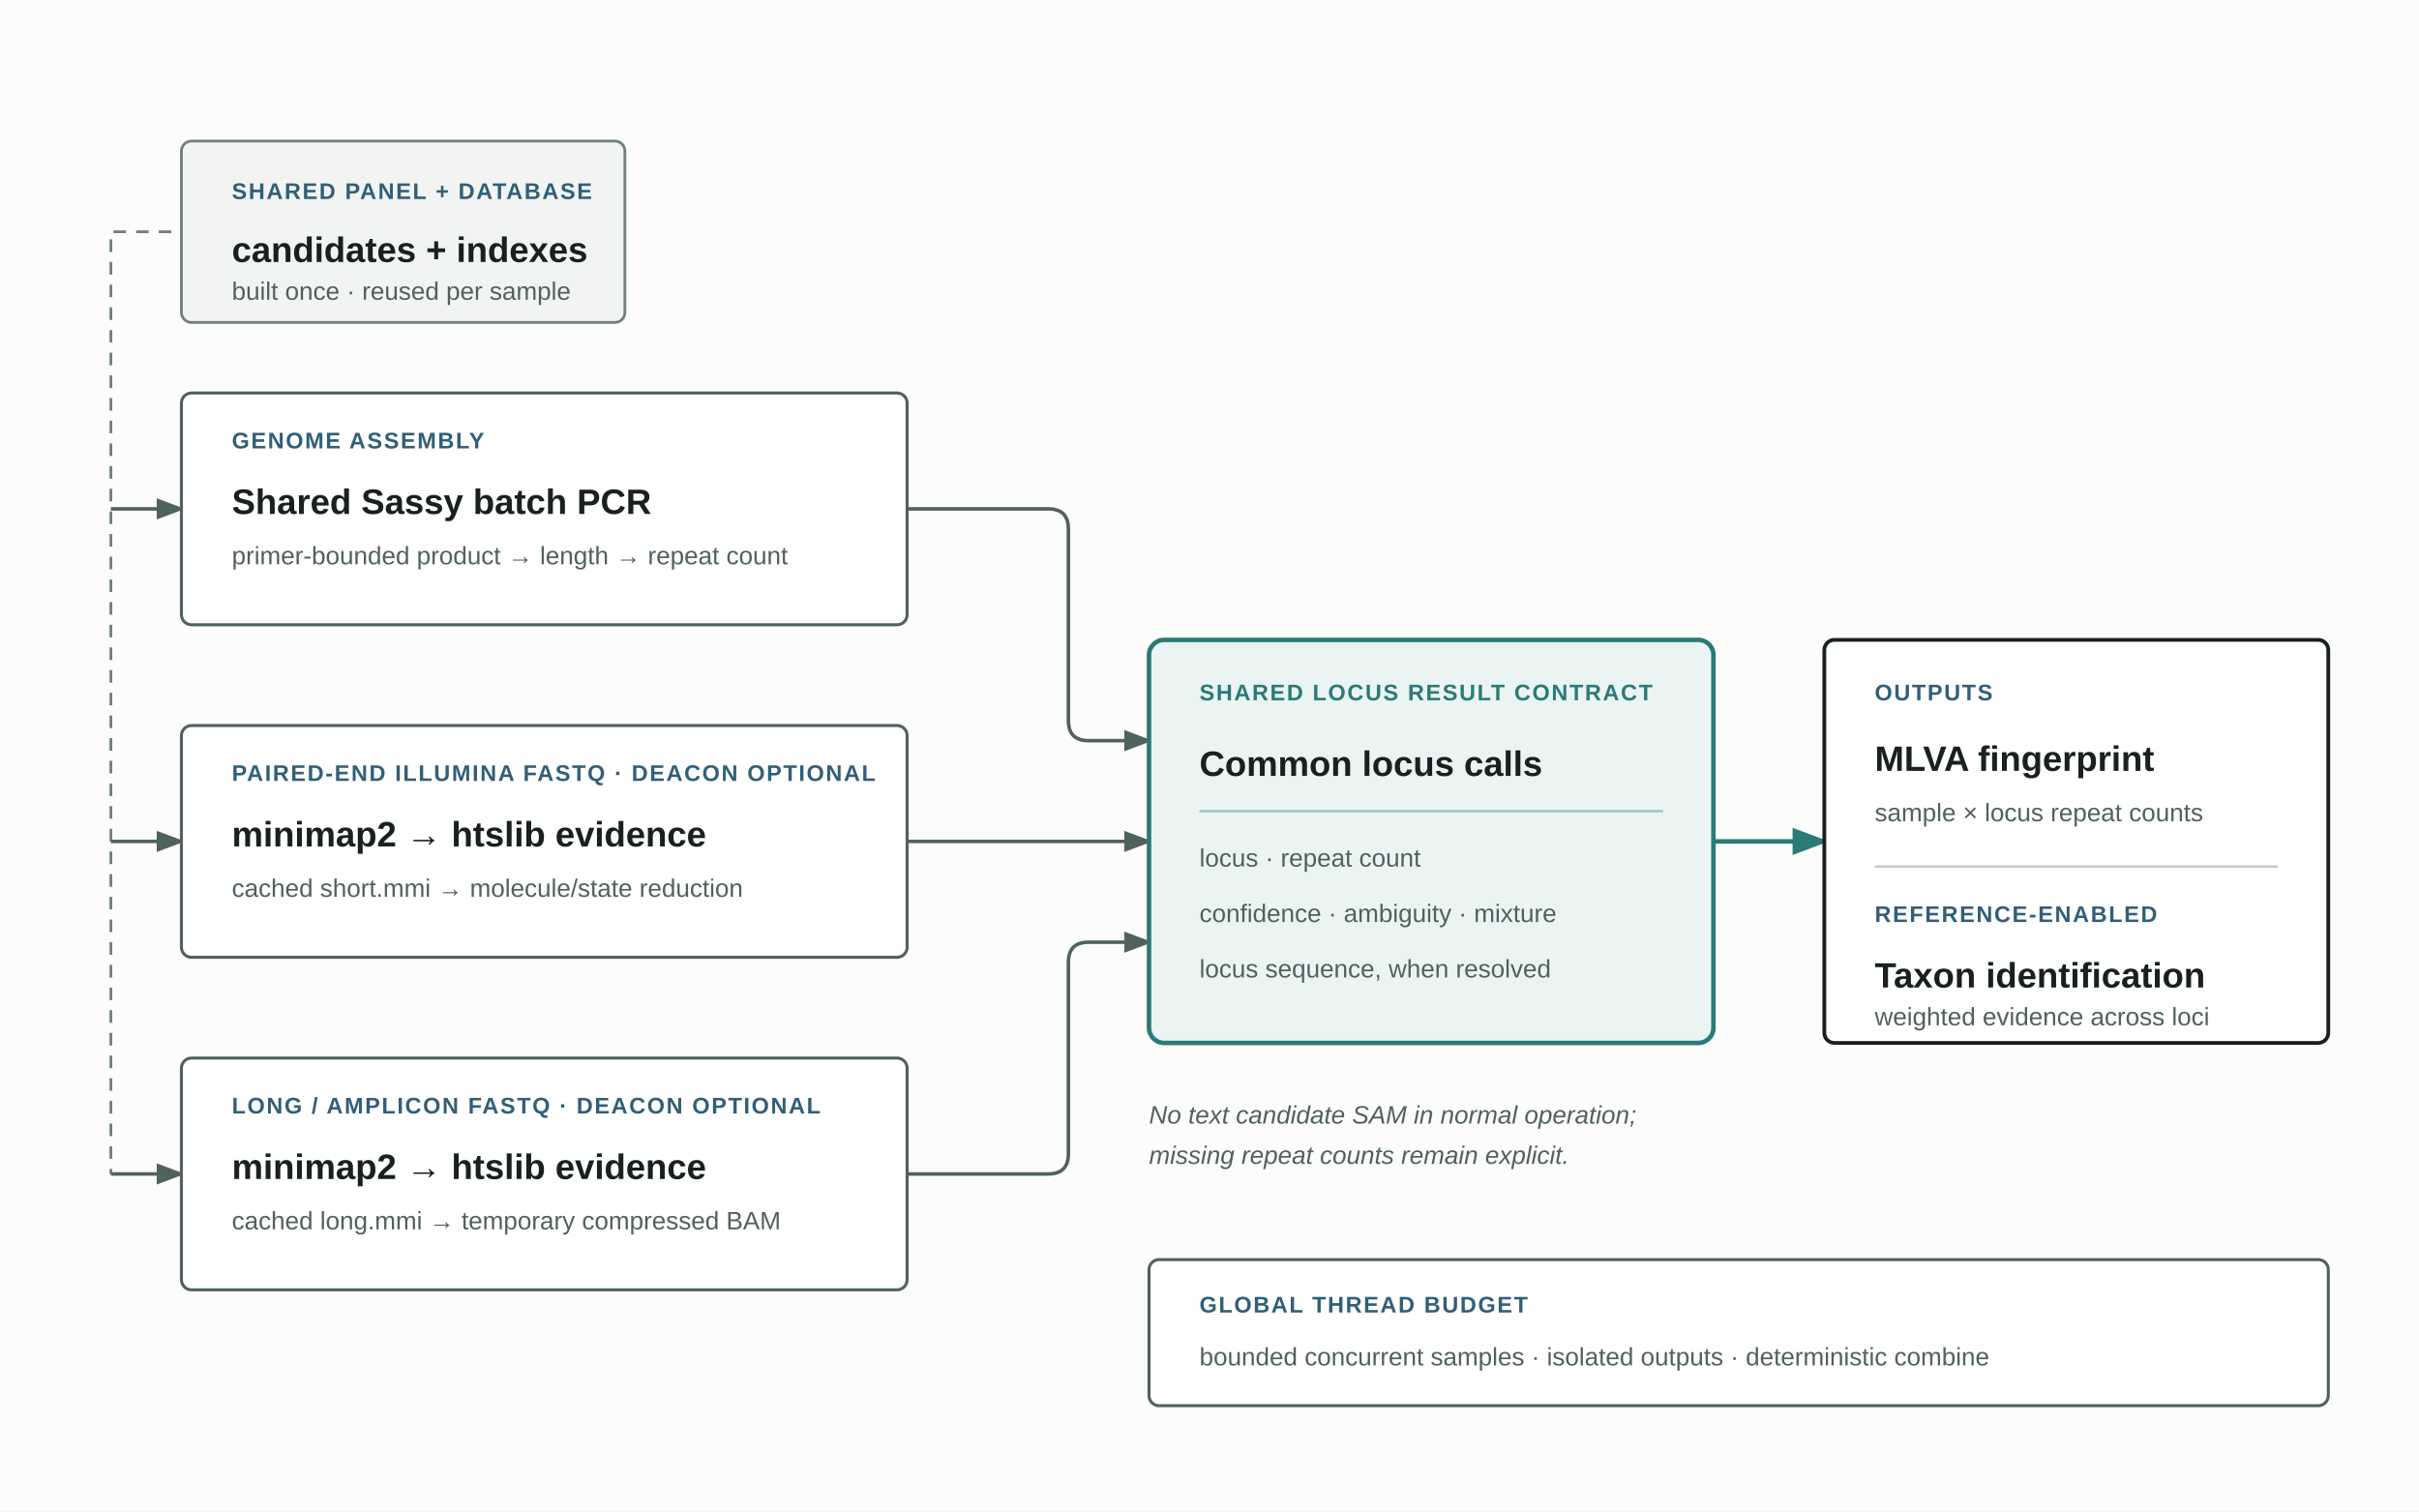
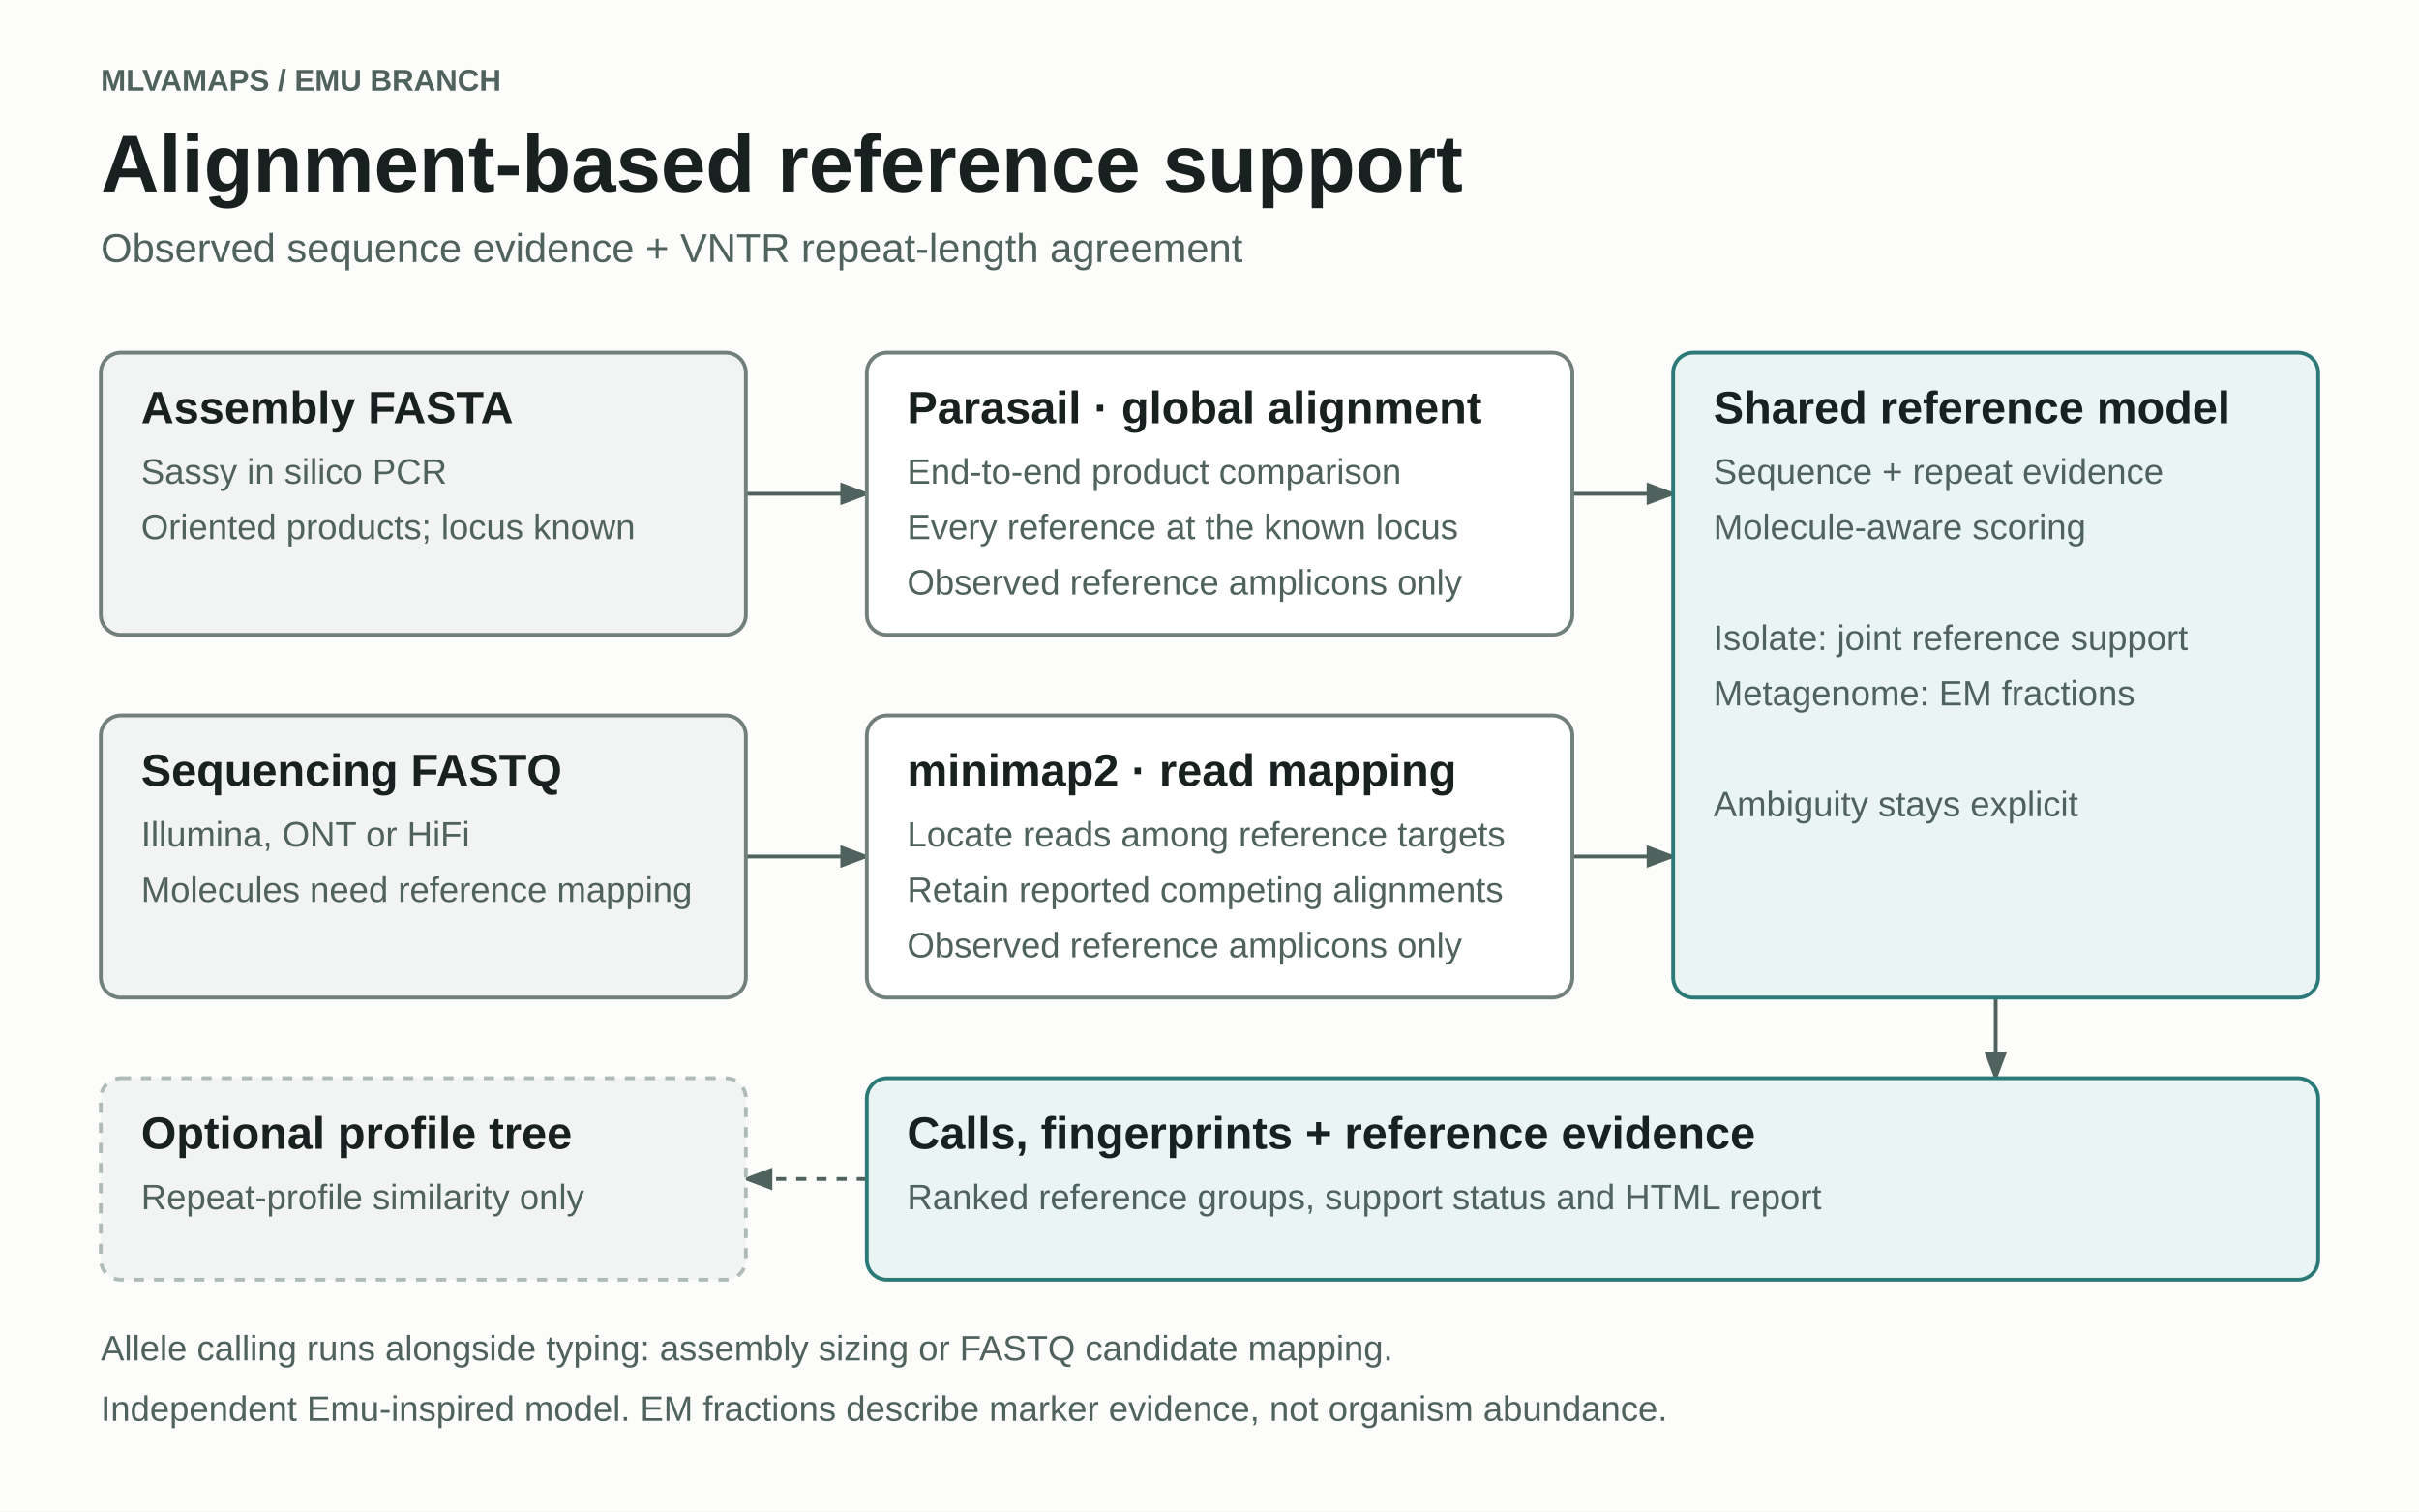
- <svg xmlns="http://www.w3.org/2000/svg" viewBox="0 0 960 600" role="img" aria-labelledby="sample-github-title sample-github-desc">
+ <svg xmlns="http://www.w3.org/2000/svg" width="960" height="600" viewBox="0 0 960 600" role="img" aria-labelledby="mlvamaps_sample_calling_github-title mlvamaps_sample_calling_github-desc">
  <defs>
-     <style>
-           .node{fill:#fff;stroke:#4f625d;stroke-width:1.2}.input{fill:#f2f4f3;stroke:#71807c;stroke-width:1.1}.focal{fill:#eaf4f3;stroke:#2b7a78;stroke-width:1.8}.output{fill:#fff;stroke:#18211f;stroke-width:1.5}
-           .edge{fill:none;stroke:#4f625d;stroke-width:1.4;marker-end:url(#arrow)}.guide{fill:none;stroke:#71807c;stroke-width:1.1;stroke-dasharray:5 4}.accent{fill:none;stroke:#2b7a78;stroke-width:1.8;marker-end:url(#arrow-accent)}
-           .tag{fill:#315f78;font:700 9px Arial,Helvetica,sans-serif;letter-spacing:.07em}.tag2{fill:#2b7a78;font:700 9px Arial,Helvetica,sans-serif;letter-spacing:.07em}.name{fill:#18211f;font:700 14px Arial,Helvetica,sans-serif}.sub{fill:#4f625d;font:10px Arial,Helvetica,sans-serif}.note{fill:#4f625d;font:italic 10px Arial,Helvetica,sans-serif}
-         </style>
-     <marker id="arrow" markerWidth="8" markerHeight="6" refX="7" refY="3" orient="auto">
+     <marker id="mlvamaps_sample_calling_github-arrow" markerWidth="8" markerHeight="6" refX="7" refY="3" orient="auto">
      <polygon points="0 0,8 3,0 6" fill="#4f625d" />
    </marker>
-     <marker id="arrow-accent" markerWidth="8" markerHeight="6" refX="7" refY="3" orient="auto">
+     <marker id="mlvamaps_sample_calling_github-arrow-accent" markerWidth="8" markerHeight="6" refX="7" refY="3" orient="auto">
      <polygon points="0 0,8 3,0 6" fill="#2b7a78" />
+     </marker>
+     <marker id="mlvamaps_sample_calling_github-arrow-link" markerWidth="8" markerHeight="6" refX="7" refY="3" orient="auto">
+       <polygon points="0 0,8 3,0 6" fill="#2e5aa8" />
    </marker>
  </defs>
  <rect width="960" height="600" fill="#fcfcfa" />
-   <path class="guide" d="M140 92 H44 V466" />
-   <line class="edge" x1="44" y1="202" x2="72" y2="202" />
-   <line class="edge" x1="44" y1="334" x2="72" y2="334" />
-   <line class="edge" x1="44" y1="466" x2="72" y2="466" />
-   <path class="edge" d="M360 202 H416 Q424 202 424 210 V286 Q424 294 432 294 H456" />
-   <line class="edge" x1="360" y1="334" x2="456" y2="334" />
-   <path class="edge" d="M360 466 H416 Q424 466 424 458 V382 Q424 374 432 374 H456" />
-   <line class="accent" x1="680" y1="334" x2="724" y2="334" />
-   <rect class="input" x="72" y="56" width="176" height="72" rx="4" />
-   <text class="tag" x="92" y="79">SHARED PANEL + DATABASE</text>
-   <text class="name" x="92" y="104">candidates + indexes</text>
-   <text class="sub" x="92" y="119">built once · reused per sample</text>
-   <rect class="node" x="72" y="156" width="288" height="92" rx="4" />
-   <text class="tag" x="92" y="178">GENOME ASSEMBLY</text>
-   <text class="name" x="92" y="204">Shared Sassy batch PCR</text>
-   <text class="sub" x="92" y="224">primer-bounded product → length → repeat count</text>
-   <rect class="node" x="72" y="288" width="288" height="92" rx="4" />
-   <text class="tag" x="92" y="310">PAIRED-END ILLUMINA FASTQ · DEACON OPTIONAL</text>
-   <text class="name" x="92" y="336">minimap2 → htslib evidence</text>
-   <text class="sub" x="92" y="356">cached short.mmi → molecule/state reduction</text>
-   <rect class="node" x="72" y="420" width="288" height="92" rx="4" />
-   <text class="tag" x="92" y="442">LONG / AMPLICON FASTQ · DEACON OPTIONAL</text>
-   <text class="name" x="92" y="468">minimap2 → htslib evidence</text>
-   <text class="sub" x="92" y="488">cached long.mmi → temporary compressed BAM</text>
-   <rect class="focal" x="456" y="254" width="224" height="160" rx="6" />
-   <text class="tag2" x="476" y="278">SHARED LOCUS RESULT CONTRACT</text>
-   <text class="name" x="476" y="308">Common locus calls</text>
-   <line x1="476" y1="322" x2="660" y2="322" stroke="#9fc5c3" />
-   <text class="sub" x="476" y="344">locus · repeat count</text>
-   <text class="sub" x="476" y="366">confidence · ambiguity · mixture</text>
-   <text class="sub" x="476" y="388">locus sequence, when resolved</text>
-   <rect class="output" x="724" y="254" width="200" height="160" rx="4" />
-   <text class="tag" x="744" y="278">OUTPUTS</text>
-   <text class="name" x="744" y="306">MLVA fingerprint</text>
-   <text class="sub" x="744" y="326">sample × locus repeat counts</text>
-   <line x1="744" y1="344" x2="904" y2="344" stroke="#c3ccc9" />
-   <text class="tag" x="744" y="366">REFERENCE-ENABLED</text>
-   <text class="name" x="744" y="392">Taxon identification</text>
-   <text class="sub" x="744" y="407">weighted evidence across loci</text>
-   <text class="note" x="456" y="446">No text candidate SAM in normal operation;</text>
-   <text class="note" x="456" y="462">missing repeat counts remain explicit.</text>
-   <rect class="node" x="456" y="500" width="468" height="58" rx="4" />
-   <text class="tag" x="476" y="521">GLOBAL THREAD BUDGET</text>
-   <text class="sub" x="476" y="542">bounded concurrent samples · isolated outputs · deterministic combine</text>
+   <g font-family="Arial, Helvetica, sans-serif" transform="scale(1.0 1.0)">
+     <text x="40" y="36" font-size="12" font-weight="600" fill="#4f625d">MLVAMAPS  /  EMU BRANCH</text>
+     <text x="40" y="76" font-size="32" font-weight="600" fill="#18211f">Alignment-based reference support</text>
+     <text x="40" y="104" font-size="16" font-weight="400" fill="#4f625d">Observed sequence evidence + VNTR repeat-length agreement</text>
+     <path d="M 296,196 H 344" fill="none" stroke="#4f625d" stroke-width="1.5" marker-end="url(#mlvamaps_sample_calling_github-arrow)" />
+     <path d="M 624,196 H 664" fill="none" stroke="#4f625d" stroke-width="1.5" marker-end="url(#mlvamaps_sample_calling_github-arrow)" />
+     <path d="M 296,340 H 344" fill="none" stroke="#4f625d" stroke-width="1.5" marker-end="url(#mlvamaps_sample_calling_github-arrow)" />
+     <path d="M 624,340 H 664" fill="none" stroke="#4f625d" stroke-width="1.5" marker-end="url(#mlvamaps_sample_calling_github-arrow)" />
+     <path d="M 792,396 V 428" fill="none" stroke="#4f625d" stroke-width="1.5" marker-end="url(#mlvamaps_sample_calling_github-arrow)" />
+     <path d="M 344,468 H 296" fill="none" stroke="#4f625d" stroke-width="1.5" stroke-dasharray="4 4" marker-end="url(#mlvamaps_sample_calling_github-arrow)" />
+     <rect x="40" y="140" width="256" height="112" rx="8" fill="#f2f4f3" stroke="#71807c" stroke-width="1.5" />
+     <text x="56" y="168" font-size="18" font-weight="600" fill="#18211f">Assembly FASTA</text>
+     <text x="56" y="192" font-size="14" font-weight="400" fill="#4f625d">Sassy in silico PCR</text>
+     <text x="56" y="214" font-size="14" font-weight="400" fill="#4f625d">Oriented products; locus known</text>
+     <rect x="344" y="140" width="280" height="112" rx="8" fill="#ffffff" stroke="#71807c" stroke-width="1.5" />
+     <text x="360" y="168" font-size="18" font-weight="600" fill="#18211f">Parasail · global alignment</text>
+     <text x="360" y="192" font-size="14" font-weight="400" fill="#4f625d">End-to-end product comparison</text>
+     <text x="360" y="214" font-size="14" font-weight="400" fill="#4f625d">Every reference at the known locus</text>
+     <text x="360" y="236" font-size="14" font-weight="400" fill="#4f625d">Observed reference amplicons only</text>
+     <rect x="40" y="284" width="256" height="112" rx="8" fill="#f2f4f3" stroke="#71807c" stroke-width="1.5" />
+     <text x="56" y="312" font-size="18" font-weight="600" fill="#18211f">Sequencing FASTQ</text>
+     <text x="56" y="336" font-size="14" font-weight="400" fill="#4f625d">Illumina, ONT or HiFi</text>
+     <text x="56" y="358" font-size="14" font-weight="400" fill="#4f625d">Molecules need reference mapping</text>
+     <rect x="344" y="284" width="280" height="112" rx="8" fill="#ffffff" stroke="#71807c" stroke-width="1.5" />
+     <text x="360" y="312" font-size="18" font-weight="600" fill="#18211f">minimap2 · read mapping</text>
+     <text x="360" y="336" font-size="14" font-weight="400" fill="#4f625d">Locate reads among reference targets</text>
+     <text x="360" y="358" font-size="14" font-weight="400" fill="#4f625d">Retain reported competing alignments</text>
+     <text x="360" y="380" font-size="14" font-weight="400" fill="#4f625d">Observed reference amplicons only</text>
+     <rect x="664" y="140" width="256" height="256" rx="8" fill="#eaf4f3" stroke="#2b7a78" stroke-width="1.5" />
+     <text x="680" y="168" font-size="18" font-weight="600" fill="#18211f">Shared reference model</text>
+     <text x="680" y="192" font-size="14" font-weight="400" fill="#4f625d">Sequence + repeat evidence</text>
+     <text x="680" y="214" font-size="14" font-weight="400" fill="#4f625d">Molecule-aware scoring</text>
+     <text x="680" y="236" font-size="14" font-weight="400" fill="#4f625d">
+ </text>
+     <text x="680" y="258" font-size="14" font-weight="400" fill="#4f625d">Isolate: joint reference support</text>
+     <text x="680" y="280" font-size="14" font-weight="400" fill="#4f625d">Metagenome: EM fractions</text>
+     <text x="680" y="302" font-size="14" font-weight="400" fill="#4f625d">
+ </text>
+     <text x="680" y="324" font-size="14" font-weight="400" fill="#4f625d">Ambiguity stays explicit</text>
+     <rect x="344" y="428" width="576" height="80" rx="8" fill="#eaf4f3" stroke="#2b7a78" stroke-width="1.5" />
+     <text x="360" y="456" font-size="18" font-weight="600" fill="#18211f">Calls, fingerprints + reference evidence</text>
+     <text x="360" y="480" font-size="14" font-weight="400" fill="#4f625d">Ranked reference groups, support status and HTML report</text>
+     <rect x="40" y="428" width="256" height="80" rx="8" fill="#f2f4f3" stroke="#aebbb7" stroke-width="1.5" stroke-dasharray="4 4" />
+     <text x="56" y="456" font-size="18" font-weight="600" fill="#18211f">Optional profile tree</text>
+     <text x="56" y="480" font-size="14" font-weight="400" fill="#4f625d">Repeat-profile similarity only</text>
+     <text x="40" y="540" font-size="14" font-weight="400" fill="#4f625d">Allele calling runs alongside typing: assembly sizing or FASTQ candidate mapping.</text>
+     <text x="40" y="564" font-size="14" font-weight="400" fill="#4f625d">Independent Emu-inspired model. EM fractions describe marker evidence, not organism abundance.</text>
+   </g>
</svg>
